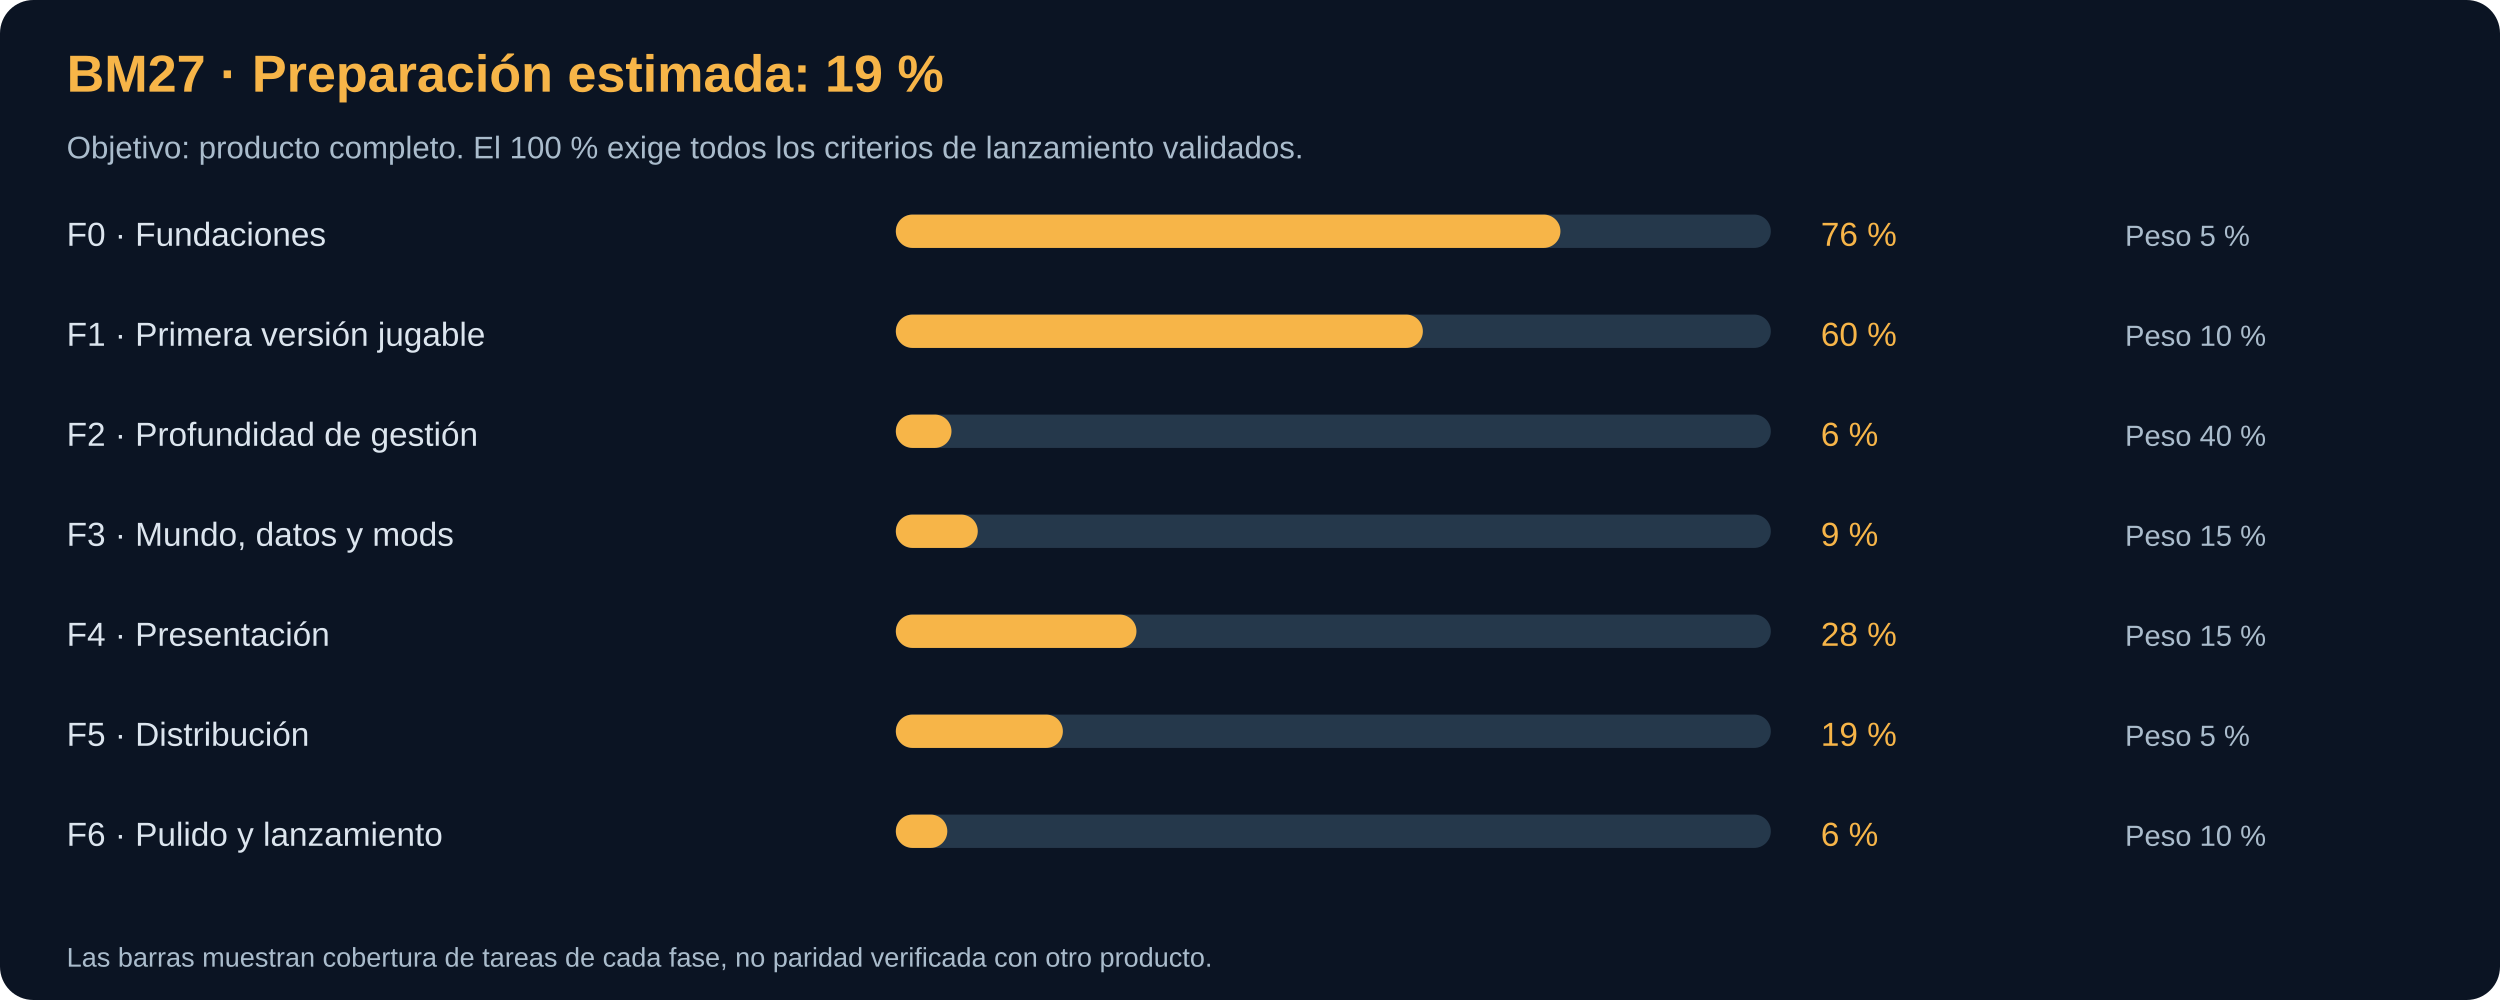
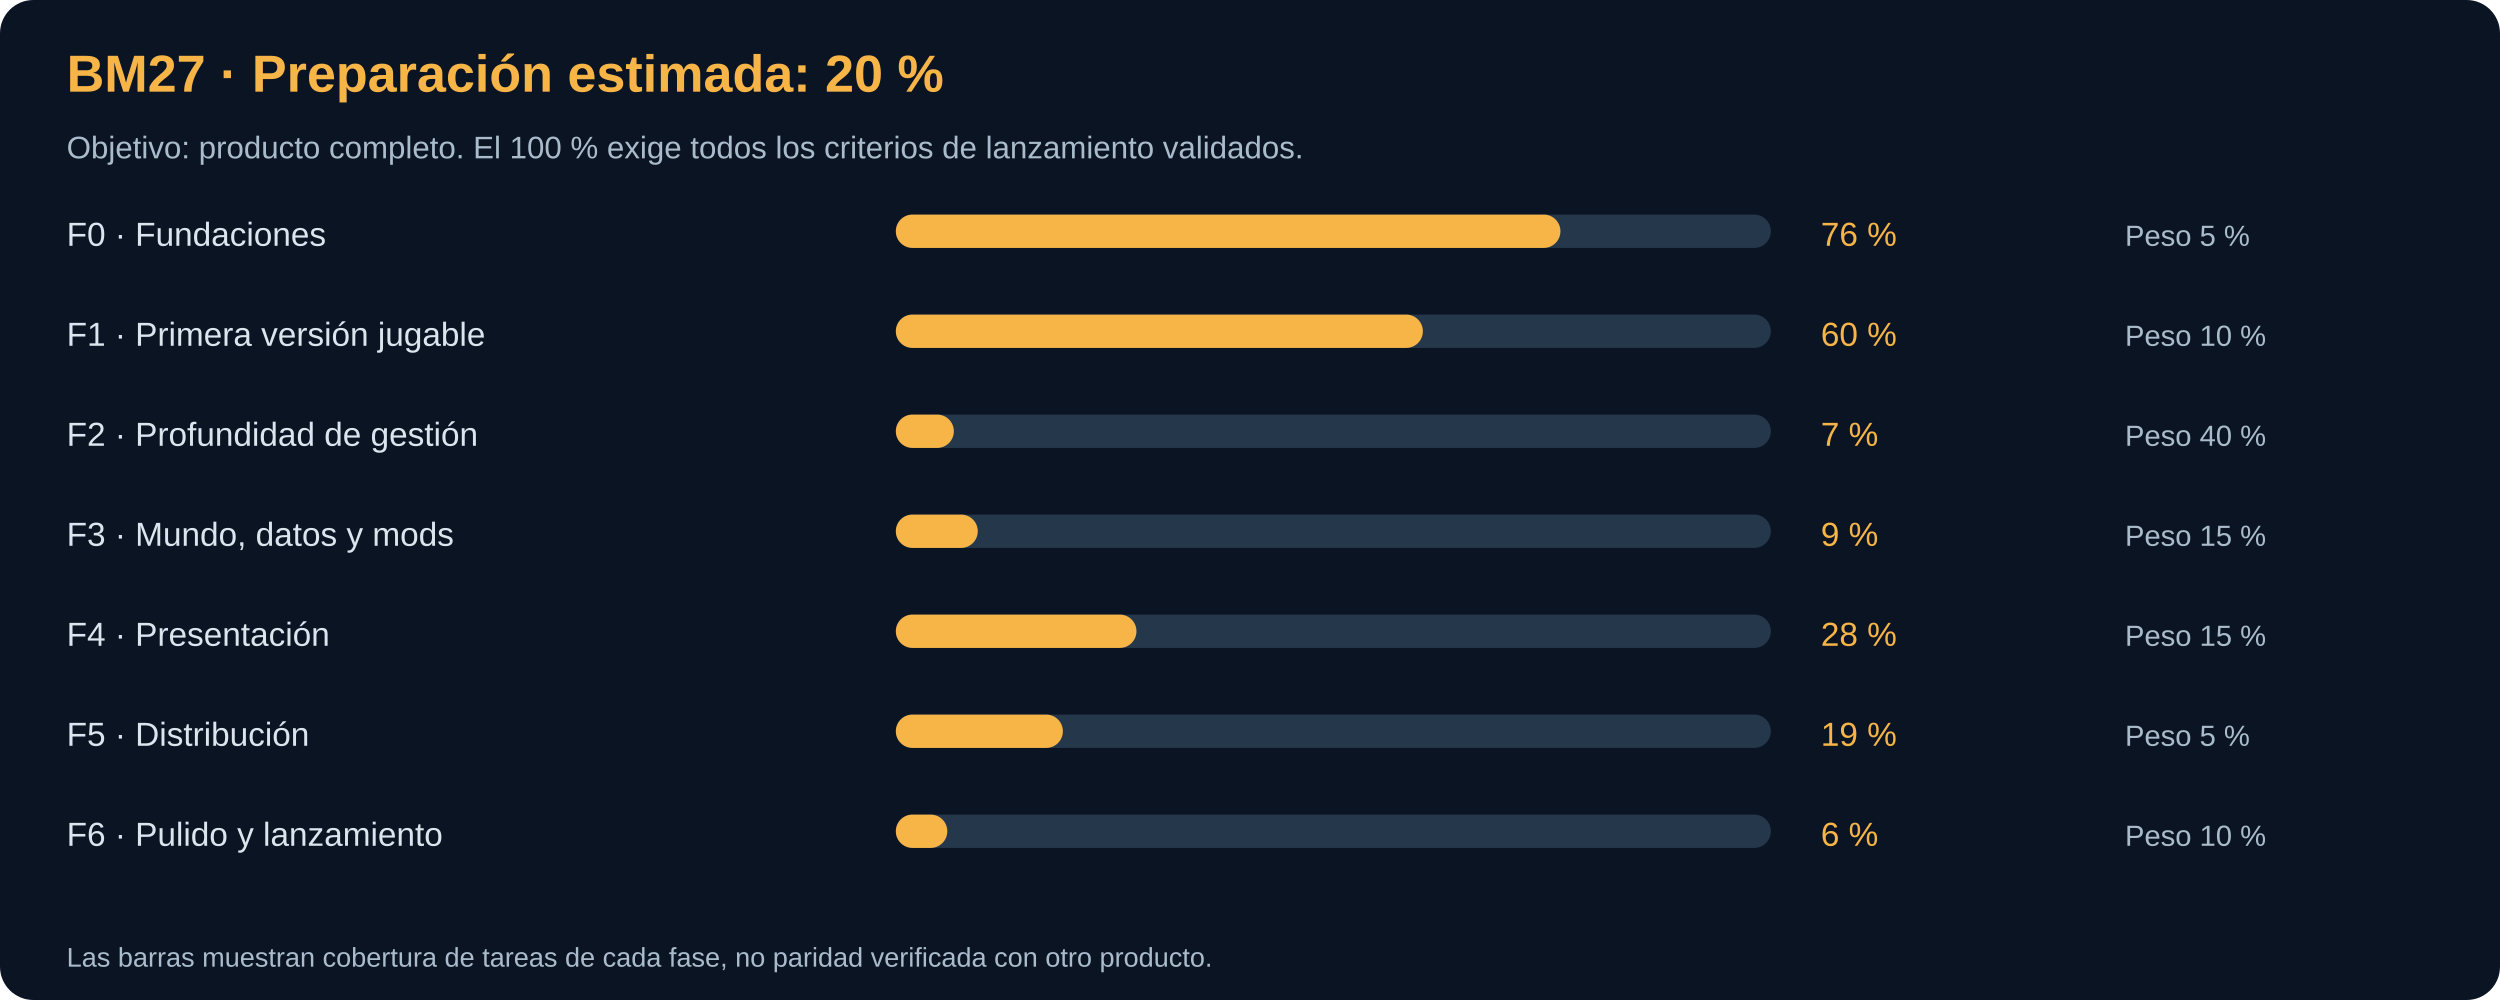
<svg xmlns="http://www.w3.org/2000/svg" viewBox="0 0 1200 480" role="img" aria-labelledby="title desc">
  <rect width="1200" height="480" rx="16" fill="#0b1423" />
  <g font-family="Arial, Helvetica, sans-serif">
-     <text x="32" y="44" fill="#f7b548" font-size="25" font-weight="700">BM27 · Preparación estimada: 19 %</text>
+     <text x="32" y="44" fill="#f7b548" font-size="25" font-weight="700">BM27 · Preparación estimada: 20 %</text>
    <text x="32" y="76" fill="#aabccc" font-size="15">Objetivo: producto completo. El 100 % exige todos los criterios de lanzamiento validados.</text>
    <text x="32" y="118" fill="#dce5ee" font-size="16">F0 · Fundaciones</text>
    <rect x="430" y="103" width="420" height="16" rx="8" fill="#25384b" />
    <rect x="430" y="103" width="319.009" height="16" rx="8" fill="#f7b548" />
    <text x="874" y="118" fill="#f7b548" font-size="16">76 %</text>
    <text x="1020" y="118" fill="#aabccc" font-size="14">Peso 5 %</text>
    <text x="32" y="166" fill="#dce5ee" font-size="16">F1 · Primera versión jugable</text>
    <rect x="430" y="151" width="420" height="16" rx="8" fill="#25384b" />
    <rect x="430" y="151" width="252.977" height="16" rx="8" fill="#f7b548" />
    <text x="874" y="166" fill="#f7b548" font-size="16">60 %</text>
    <text x="1020" y="166" fill="#aabccc" font-size="14">Peso 10 %</text>
    <text x="32" y="214" fill="#dce5ee" font-size="16">F2 · Profundidad de gestión</text>
    <rect x="430" y="199" width="420" height="16" rx="8" fill="#25384b" />
-     <rect x="430" y="199" width="26.707" height="16" rx="8" fill="#f7b548" />
-     <text x="874" y="214" fill="#f7b548" font-size="16">6 %</text>
+     <rect x="430" y="199" width="27.848" height="16" rx="8" fill="#f7b548" />
+     <text x="874" y="214" fill="#f7b548" font-size="16">7 %</text>
    <text x="1020" y="214" fill="#aabccc" font-size="14">Peso 40 %</text>
    <text x="32" y="262" fill="#dce5ee" font-size="16">F3 · Mundo, datos y mods</text>
    <rect x="430" y="247" width="420" height="16" rx="8" fill="#25384b" />
    <rect x="430" y="247" width="39.333" height="16" rx="8" fill="#f7b548" />
    <text x="874" y="262" fill="#f7b548" font-size="16">9 %</text>
    <text x="1020" y="262" fill="#aabccc" font-size="14">Peso 15 %</text>
    <text x="32" y="310" fill="#dce5ee" font-size="16">F4 · Presentación</text>
    <rect x="430" y="295" width="420" height="16" rx="8" fill="#25384b" />
    <rect x="430" y="295" width="115.5" height="16" rx="8" fill="#f7b548" />
    <text x="874" y="310" fill="#f7b548" font-size="16">28 %</text>
    <text x="1020" y="310" fill="#aabccc" font-size="14">Peso 15 %</text>
    <text x="32" y="358" fill="#dce5ee" font-size="16">F5 · Distribución</text>
    <rect x="430" y="343" width="420" height="16" rx="8" fill="#25384b" />
    <rect x="430" y="343" width="80.182" height="16" rx="8" fill="#f7b548" />
    <text x="874" y="358" fill="#f7b548" font-size="16">19 %</text>
    <text x="1020" y="358" fill="#aabccc" font-size="14">Peso 5 %</text>
    <text x="32" y="406" fill="#dce5ee" font-size="16">F6 · Pulido y lanzamiento</text>
    <rect x="430" y="391" width="420" height="16" rx="8" fill="#25384b" />
    <rect x="430" y="391" width="24.706" height="16" rx="8" fill="#f7b548" />
    <text x="874" y="406" fill="#f7b548" font-size="16">6 %</text>
    <text x="1020" y="406" fill="#aabccc" font-size="14">Peso 10 %</text>
    <text x="32" y="464" fill="#aabccc" font-size="13">Las barras muestran cobertura de tareas de cada fase, no paridad verificada con otro producto.</text>
  </g>
</svg>
